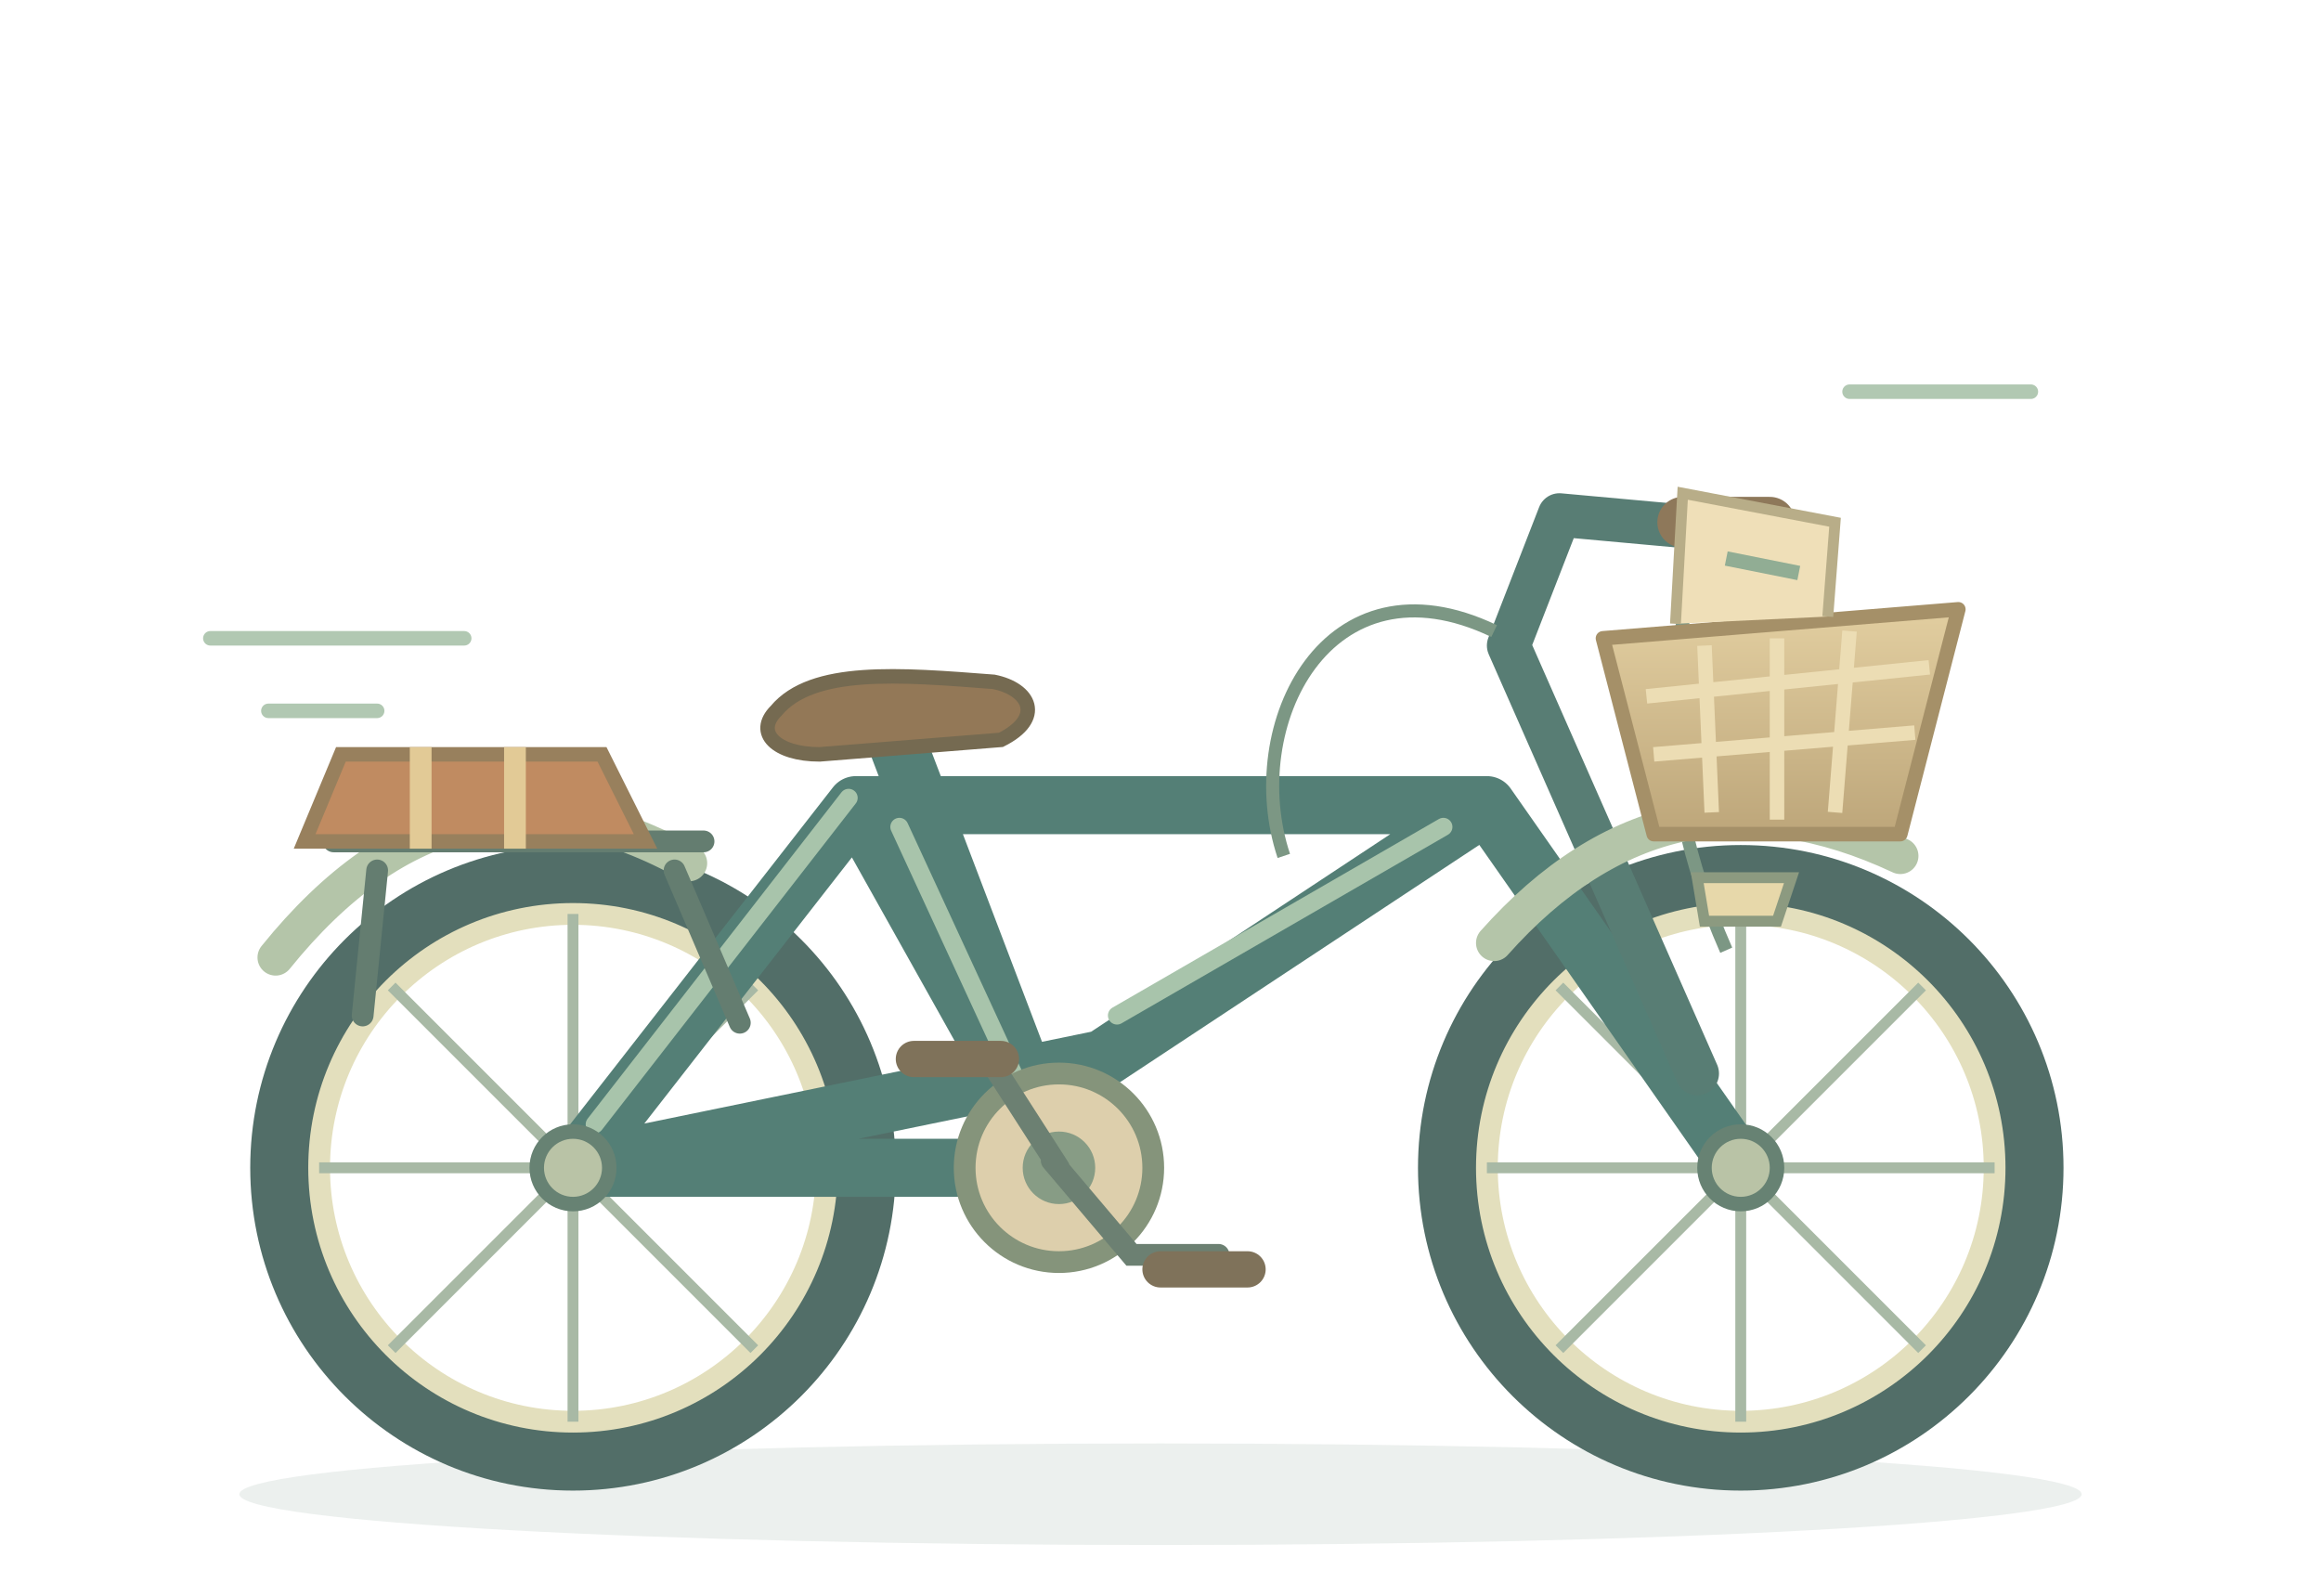
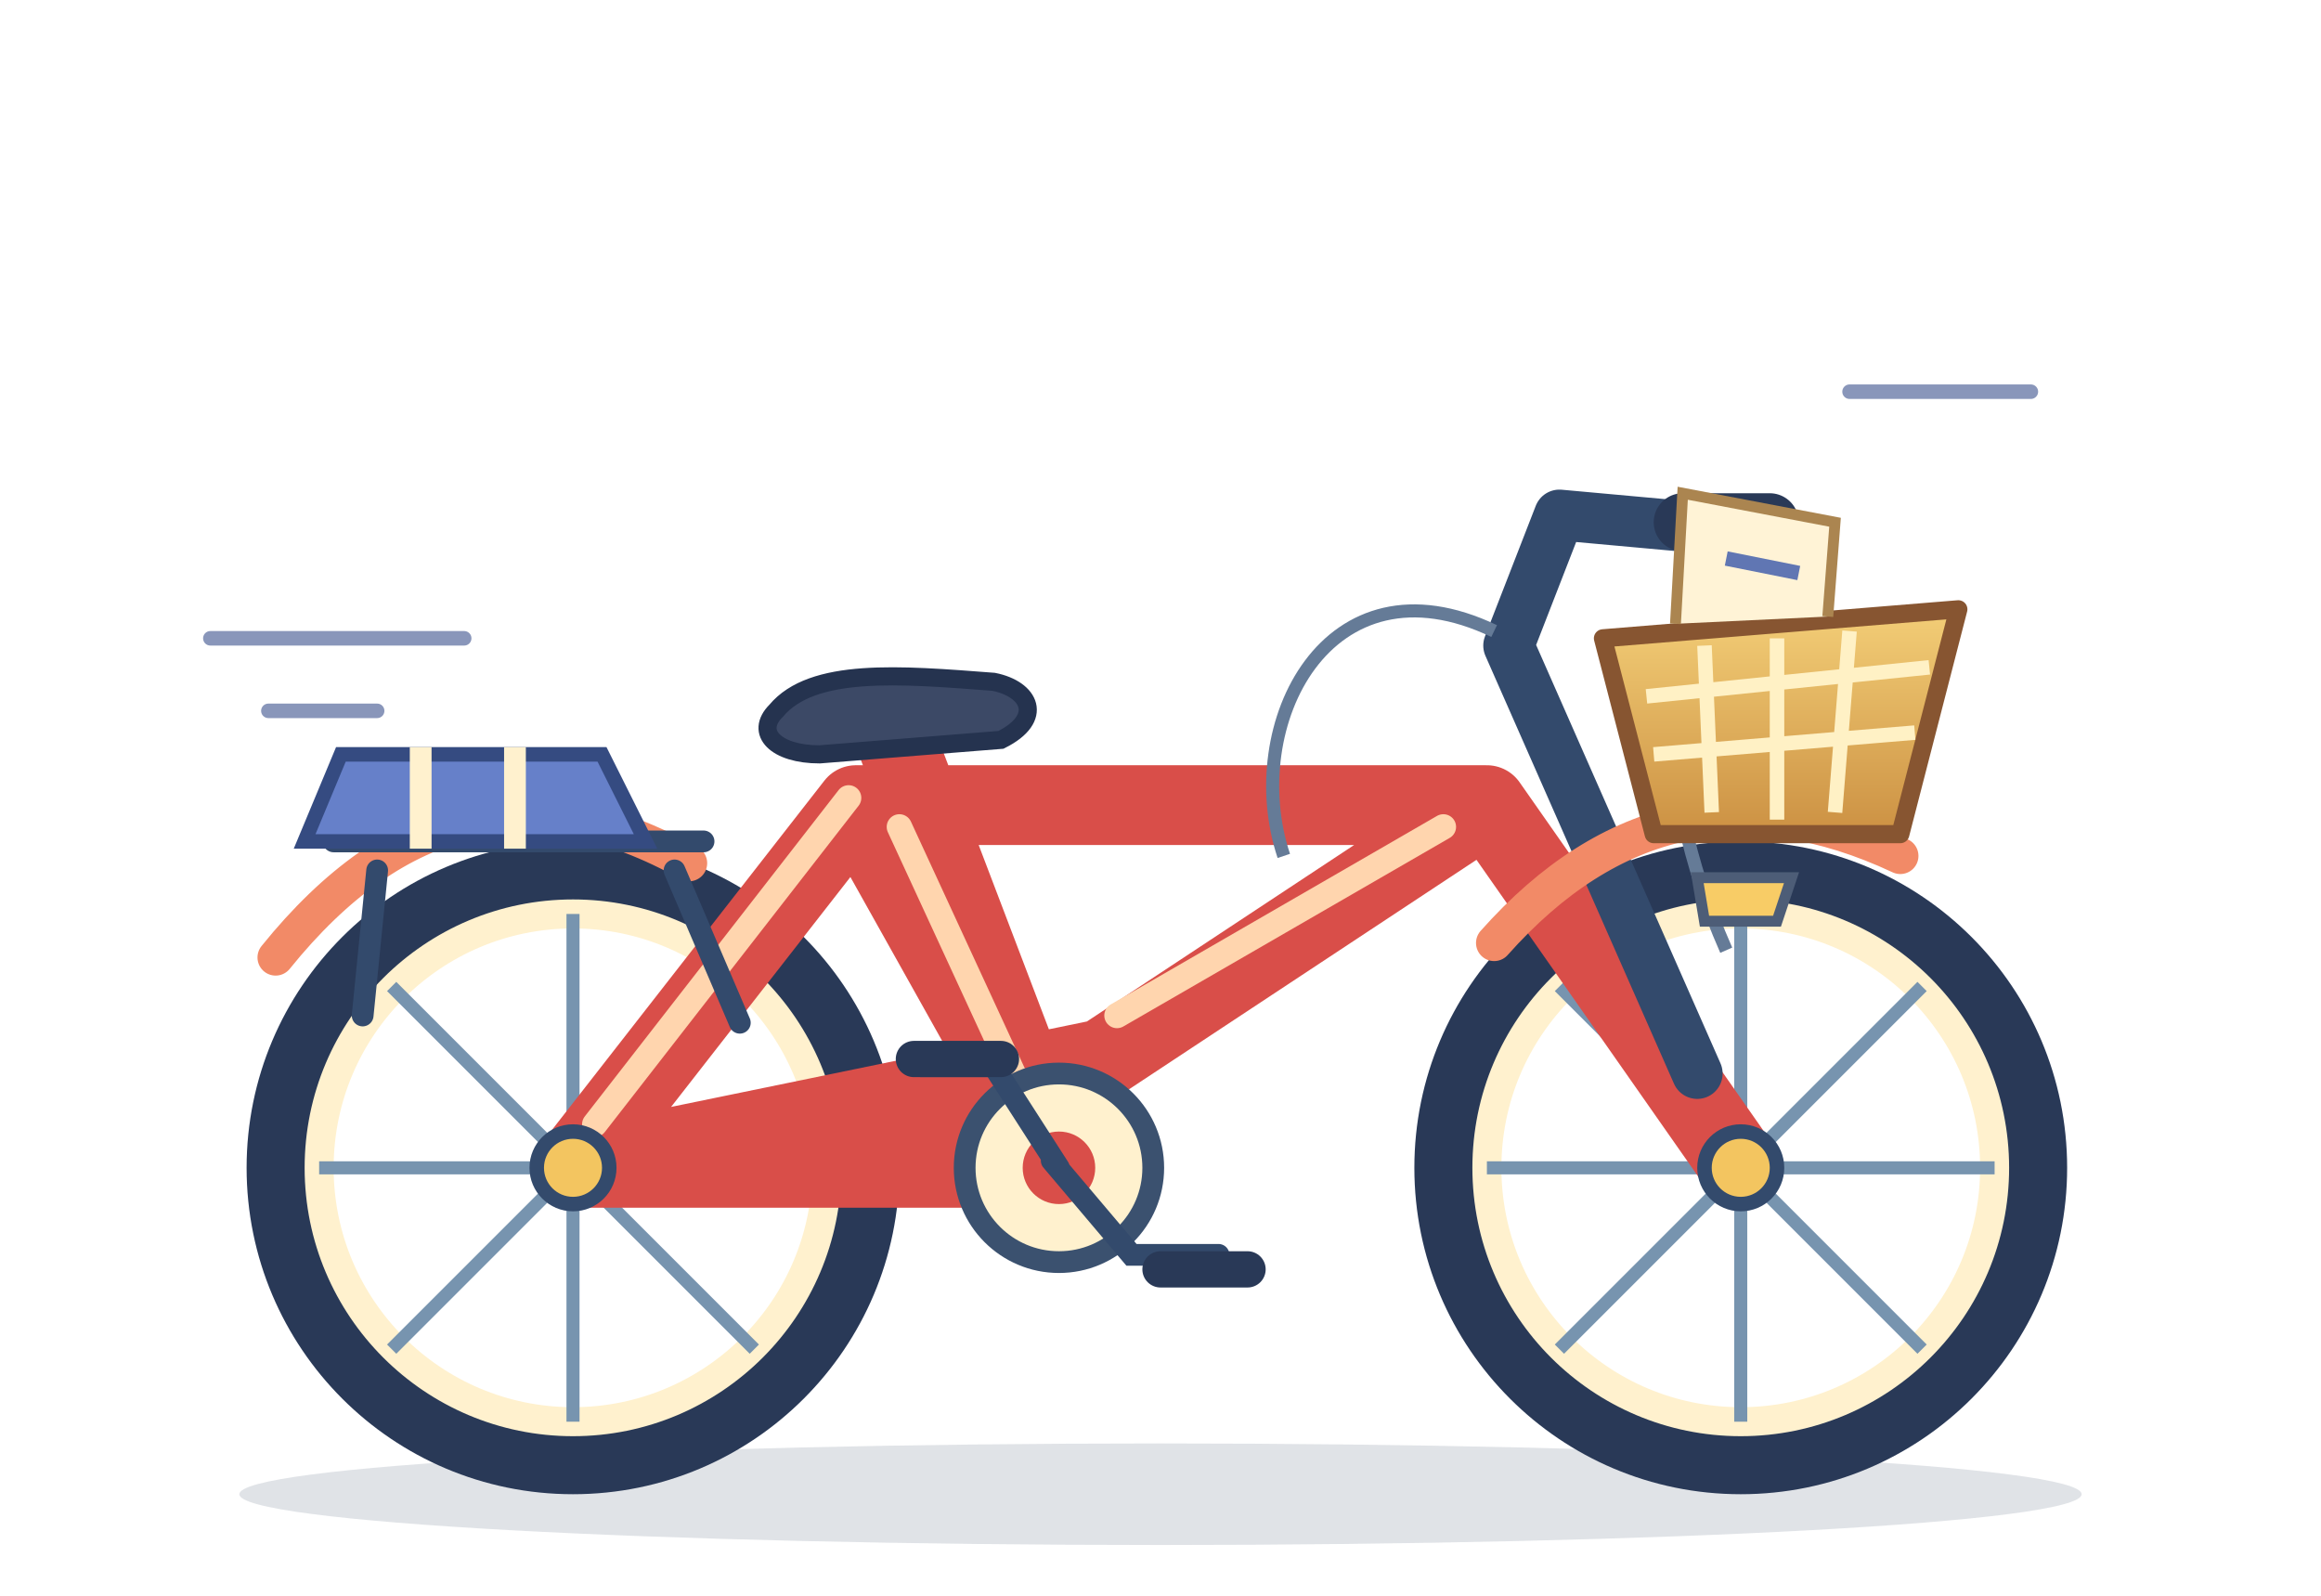
<svg xmlns="http://www.w3.org/2000/svg" width="320" height="220" viewBox="0 0 320 220">
  <defs>
    <linearGradient id="basket" x2="0" y2="1">
-       <stop stop-color="#e2cea0" />
-       <stop offset="1" stop-color="#bda67a" />
+       <stop stop-color="#f3ce77" />
+       <stop offset="1" stop-color="#cc9143" />
    </linearGradient>
  </defs>
-   <ellipse cx="160" cy="206" rx="127" ry="7" fill="#486f611a" />
+   <ellipse cx="160" cy="206" rx="127" ry="7" fill="#29395724" />
  <g fill="none">
-     <circle cx="79" cy="161" r="40" stroke="#526e68" stroke-width="9" />
-     <circle cx="240" cy="161" r="40" stroke="#526e68" stroke-width="9" />
-     <circle cx="79" cy="161" r="35" stroke="#e3dfbd" stroke-width="3" />
-     <circle cx="240" cy="161" r="35" stroke="#e3dfbd" stroke-width="3" />
+     <circle cx="79" cy="161" r="40" stroke="#293957" stroke-width="10" />
+     <circle cx="240" cy="161" r="40" stroke="#293957" stroke-width="10" />
+     <circle cx="79" cy="161" r="35" stroke="#fff1ce" stroke-width="4" />
+     <circle cx="240" cy="161" r="35" stroke="#fff1ce" stroke-width="4" />
  </g>
-   <g stroke="#a8b9a5" stroke-width="1.5">
+   <g stroke="#7794af" stroke-width="1.8">
    <path d="M79 126v70m-35-35h70m-60-25 50 50m-50 0 50-50M240 126v70m-35-35h70m-60-25 50 50m-50 0 50-50" />
  </g>
-   <path d="M79 161 118 111l28 50H79l73-15 53-35 35 50m-122-50h87m-59 50-24-63" fill="none" stroke="#547f76" stroke-width="8" stroke-linejoin="round" stroke-linecap="round" />
-   <path d="M82 155 117 110m7 4 18 39m12-13 45-26" fill="none" stroke="#a8c4ab" stroke-width="2.5" stroke-linecap="round" />
-   <path d="M234 148 208 89l7-18 22 2" fill="none" stroke="#587d74" stroke-width="6" stroke-linejoin="round" stroke-linecap="round" />
-   <path d="M232 72h12" stroke="#8e785a" stroke-width="7" stroke-linecap="round" />
-   <path d="M107 98c5-6 17-5 30-4 5 1 7 5 1 8l-25 2c-6 0-9-3-6-6Z" fill="#937857" stroke="#756a51" stroke-width="2" />
-   <path d="M206 87c-23-11-35 13-29 31m59-44c-6 13-9 32 2 57" fill="none" stroke="#7c9784" stroke-width="1.8" />
-   <circle cx="146" cy="161" r="13" fill="#ddcfac" stroke="#85947b" stroke-width="3" />
-   <circle cx="146" cy="161" r="5" fill="#879c85" />
-   <path d="m145 160 11 13h12m-22-12-9-14h-10" fill="none" stroke="#6c8072" stroke-width="3" stroke-linecap="round" />
-   <path d="M160 175h12m-46-29h12" stroke="#7f725a" stroke-width="5" stroke-linecap="round" />
-   <circle cx="79" cy="161" r="5" fill="#b9c3a6" stroke="#678273" stroke-width="2" />
-   <circle cx="240" cy="161" r="5" fill="#b9c3a6" stroke="#678273" stroke-width="2" />
-   <path d="M38 132q25-31 57-13m111 11q24-27 56-12" fill="none" stroke="#b4c5a9" stroke-width="5" stroke-linecap="round" />
-   <path d="M46 116h51m-45 4-2 20m43-20 9 21" fill="none" stroke="#647d70" stroke-width="3" stroke-linecap="round" />
-   <path d="M47 104h36l6 12H42Z" fill="#c08b61" stroke="#98805d" stroke-width="2" />
-   <path d="M58 103v14m13-14v14" stroke="#e2ca96" stroke-width="3" />
-   <path d="m221 88 49-4-8 31h-34Z" fill="url(#basket)" stroke="#a59068" stroke-width="2" stroke-linejoin="round" />
-   <path d="m227 96 39-4m-38 12 36-3m-29-12 1 23m9-24v25m10-26-2 25" stroke="#ecddb4" stroke-width="2" />
-   <path d="m231 86 1-18 21 4-1 13" fill="#efdfb8" stroke="#b8ad88" stroke-width="1.5" />
-   <path d="m238 77 10 2" stroke="#91ad94" stroke-width="2" />
-   <path d="M234 121h13l-2 6h-10Z" fill="#e7d8aa" stroke="#8c9a80" stroke-width="1.5" />
-   <path d="M29 88h35m-27 10h15m203-44h25" stroke="#b1c8b2" stroke-width="2" stroke-linecap="round" />
+   <path d="M79 161 118 111l28 50H79l73-15 53-35 35 50m-122-50h87m-59 50-24-63" fill="none" stroke="#d94e49" stroke-width="11" stroke-linejoin="round" stroke-linecap="round" />
+   <path d="M82 155 117 110m7 4 18 39m12-13 45-26" fill="none" stroke="#ffd5ae" stroke-width="3.5" stroke-linecap="round" />
+   <path d="M234 148 208 89l7-18 22 2" fill="none" stroke="#334a6c" stroke-width="7" stroke-linejoin="round" stroke-linecap="round" />
+   <path d="M232 72h12" stroke="#293957" stroke-width="8" stroke-linecap="round" />
+   <path d="M107 98c5-6 17-5 30-4 5 1 7 5 1 8l-25 2c-6 0-9-3-6-6Z" fill="#3c4966" stroke="#25334f" stroke-width="2.5" />
+   <path d="M206 87c-23-11-35 13-29 31m59-44c-6 13-9 32 2 57" fill="none" stroke="#657b97" stroke-width="1.8" />
+   <circle cx="146" cy="161" r="13" fill="#fff1ce" stroke="#3b516f" stroke-width="3" />
+   <circle cx="146" cy="161" r="5" fill="#d94e49" />
+   <path d="m145 160 11 13h12m-22-12-9-14h-10" fill="none" stroke="#334a6c" stroke-width="3" stroke-linecap="round" />
+   <path d="M160 175h12m-46-29h12" stroke="#293957" stroke-width="5" stroke-linecap="round" />
+   <circle cx="79" cy="161" r="5" fill="#f3c560" stroke="#334a6c" stroke-width="2" />
+   <circle cx="240" cy="161" r="5" fill="#f3c560" stroke="#334a6c" stroke-width="2" />
+   <path d="M38 132q25-31 57-13m111 11q24-27 56-12" fill="none" stroke="#f28a67" stroke-width="5" stroke-linecap="round" />
+   <path d="M46 116h51m-45 4-2 20m43-20 9 21" fill="none" stroke="#334a6c" stroke-width="3" stroke-linecap="round" />
+   <path d="M47 104h36l6 12H42Z" fill="#6680c9" stroke="#354b81" stroke-width="2" />
+   <path d="M58 103v14m13-14v14" stroke="#fff1ce" stroke-width="3" />
+   <path d="m221 88 49-4-8 31h-34Z" fill="url(#basket)" stroke="#875531" stroke-width="2.5" stroke-linejoin="round" />
+   <path d="m227 96 39-4m-38 12 36-3m-29-12 1 23m9-24v25m10-26-2 25" stroke="#fff1c5" stroke-width="2" />
+   <path d="m231 86 1-18 21 4-1 13" fill="#fff3d6" stroke="#ab8550" stroke-width="1.5" />
+   <path d="m238 77 10 2" stroke="#6076b3" stroke-width="2" />
+   <path d="M234 121h13l-2 6h-10Z" fill="#f8cc66" stroke="#4d5d77" stroke-width="1.5" />
+   <path d="M29 88h35m-27 10h15m203-44h25" stroke="#8996ba" stroke-width="2" stroke-linecap="round" />
</svg>
